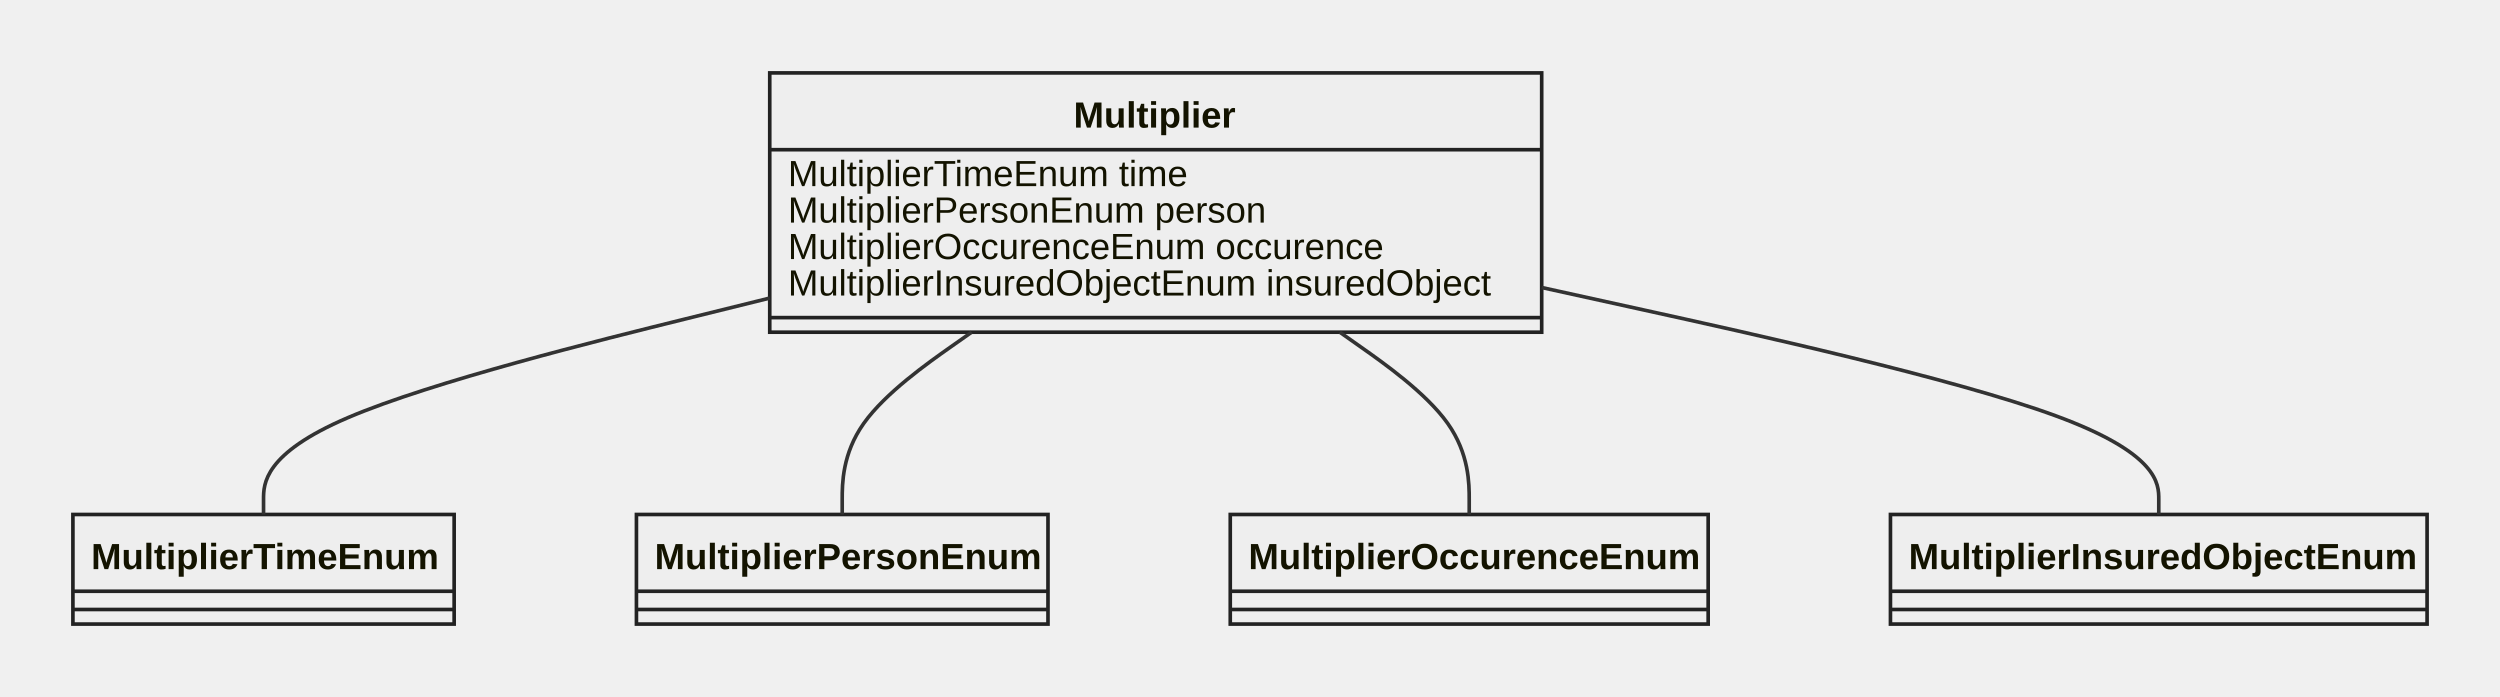
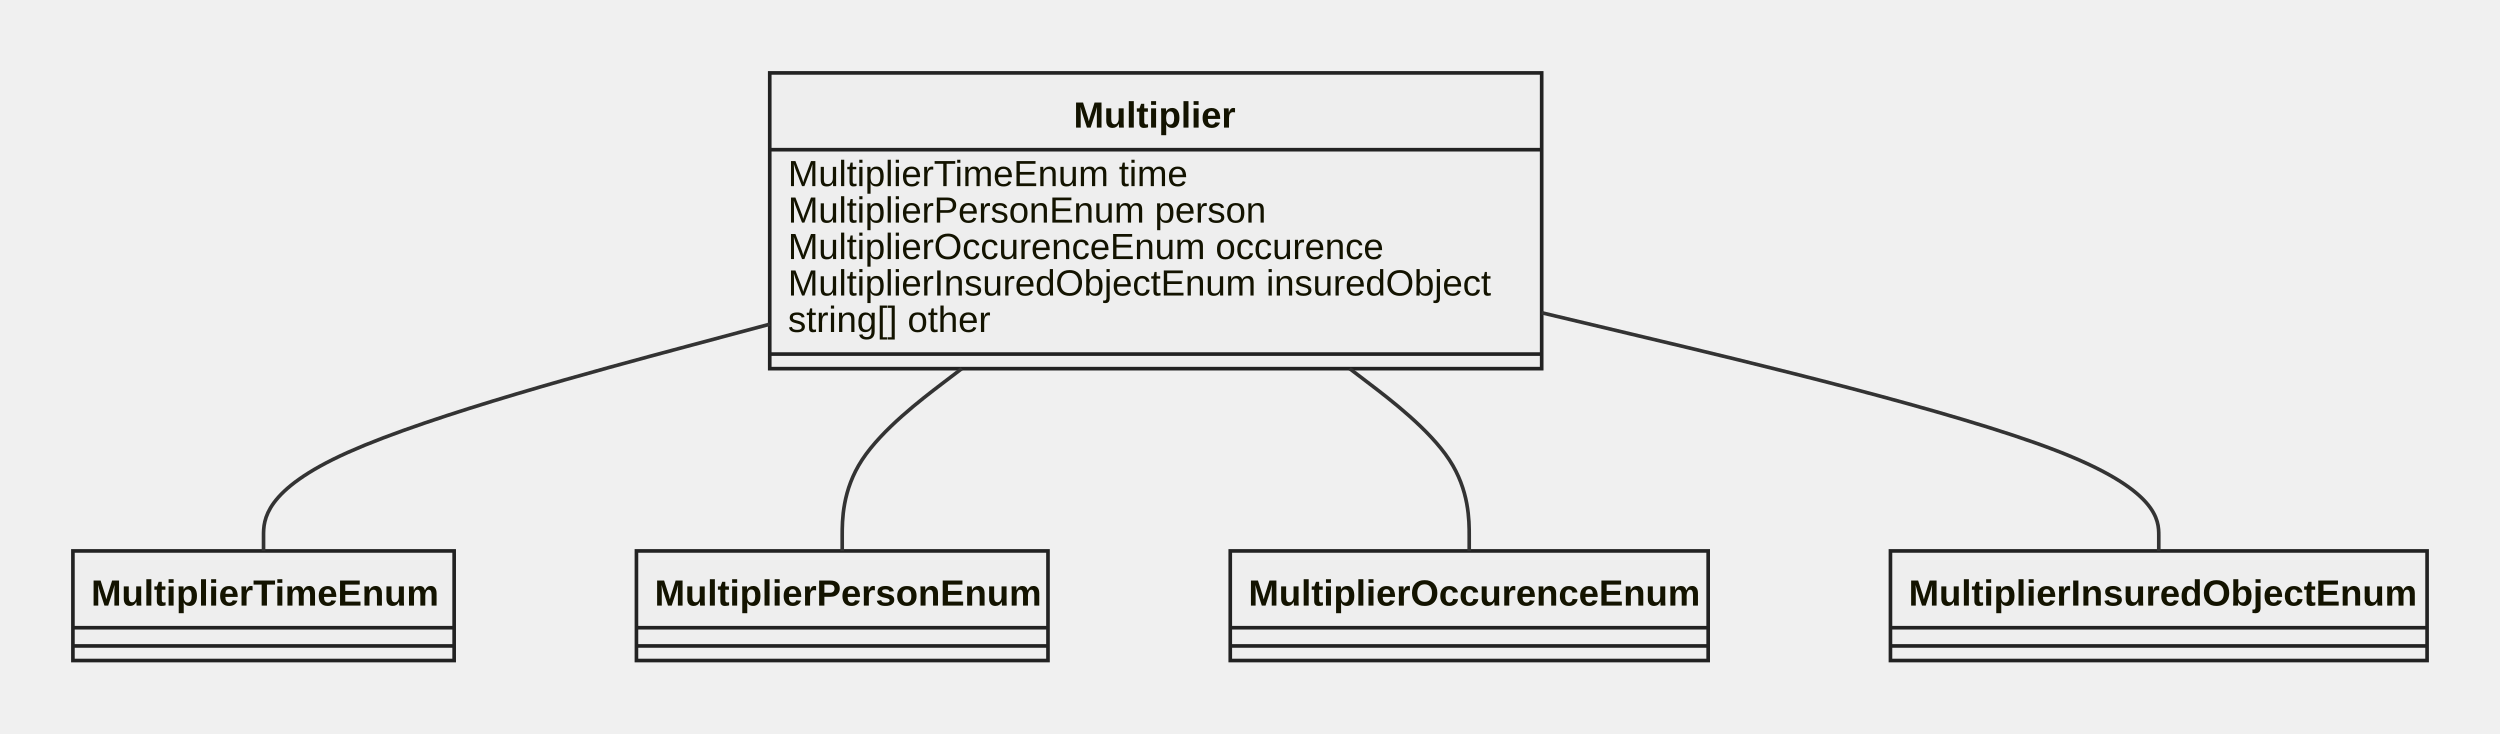
- <svg xmlns="http://www.w3.org/2000/svg" id="mermaid-1661967579920" width="100%" height="191.188" style="max-width: 685.766px;" viewBox="-20 -20 685.766 191.188">
-   <style>#mermaid-1661967579920{font-family:"trebuchet ms",verdana,arial,sans-serif;font-size:16px;fill:#333;}#mermaid-1661967579920 .error-icon{fill:#552222;}#mermaid-1661967579920 .error-text{fill:#552222;stroke:#552222;}#mermaid-1661967579920 .edge-thickness-normal{stroke-width:2px;}#mermaid-1661967579920 .edge-thickness-thick{stroke-width:3.5px;}#mermaid-1661967579920 .edge-pattern-solid{stroke-dasharray:0;}#mermaid-1661967579920 .edge-pattern-dashed{stroke-dasharray:3;}#mermaid-1661967579920 .edge-pattern-dotted{stroke-dasharray:2;}#mermaid-1661967579920 .marker{fill:#333333;stroke:#333333;}#mermaid-1661967579920 .marker.cross{stroke:#333333;}#mermaid-1661967579920 svg{font-family:"trebuchet ms",verdana,arial,sans-serif;font-size:16px;}#mermaid-1661967579920 g.classGroup text{fill:#222222;fill:#131300;stroke:none;font-family:"trebuchet ms",verdana,arial,sans-serif;font-size:10px;}#mermaid-1661967579920 g.classGroup text .title{font-weight:bolder;}#mermaid-1661967579920 .classTitle{font-weight:bolder;}#mermaid-1661967579920 .node rect,#mermaid-1661967579920 .node circle,#mermaid-1661967579920 .node ellipse,#mermaid-1661967579920 .node polygon,#mermaid-1661967579920 .node path{fill:#eeeeee;stroke:#222222;stroke-width:1px;}#mermaid-1661967579920 .divider{stroke:#222222;stroke:1;}#mermaid-1661967579920 g.clickable{cursor:pointer;}#mermaid-1661967579920 g.classGroup rect{fill:#eeeeee;stroke:#222222;}#mermaid-1661967579920 g.classGroup line{stroke:#222222;stroke-width:1;}#mermaid-1661967579920 .classLabel .box{stroke:none;stroke-width:0;fill:#eeeeee;opacity:0.5;}#mermaid-1661967579920 .classLabel .label{fill:#222222;font-size:10px;}#mermaid-1661967579920 .relation{stroke:#333333;stroke-width:1;fill:none;}#mermaid-1661967579920 .dashed-line{stroke-dasharray:3;}#mermaid-1661967579920 #compositionStart,#mermaid-1661967579920 .composition{fill:#333333 !important;stroke:#333333 !important;stroke-width:1;}#mermaid-1661967579920 #compositionEnd,#mermaid-1661967579920 .composition{fill:#333333 !important;stroke:#333333 !important;stroke-width:1;}#mermaid-1661967579920 #dependencyStart,#mermaid-1661967579920 .dependency{fill:#333333 !important;stroke:#333333 !important;stroke-width:1;}#mermaid-1661967579920 #dependencyStart,#mermaid-1661967579920 .dependency{fill:#333333 !important;stroke:#333333 !important;stroke-width:1;}#mermaid-1661967579920 #extensionStart,#mermaid-1661967579920 .extension{fill:#333333 !important;stroke:#333333 !important;stroke-width:1;}#mermaid-1661967579920 #extensionEnd,#mermaid-1661967579920 .extension{fill:#333333 !important;stroke:#333333 !important;stroke-width:1;}#mermaid-1661967579920 #aggregationStart,#mermaid-1661967579920 .aggregation{fill:#eeeeee !important;stroke:#333333 !important;stroke-width:1;}#mermaid-1661967579920 #aggregationEnd,#mermaid-1661967579920 .aggregation{fill:#eeeeee !important;stroke:#333333 !important;stroke-width:1;}#mermaid-1661967579920 .edgeTerminals{font-size:11px;}#mermaid-1661967579920:root{--mermaid-font-family:"trebuchet ms",verdana,arial,sans-serif;}</style>
+ <svg xmlns="http://www.w3.org/2000/svg" id="mermaid-1662574105388" width="100%" height="201.188" style="max-width: 685.766px;" viewBox="-20 -20 685.766 201.188">
+   <style>#mermaid-1662574105388{font-family:"trebuchet ms",verdana,arial,sans-serif;font-size:16px;fill:#333;}#mermaid-1662574105388 .error-icon{fill:#552222;}#mermaid-1662574105388 .error-text{fill:#552222;stroke:#552222;}#mermaid-1662574105388 .edge-thickness-normal{stroke-width:2px;}#mermaid-1662574105388 .edge-thickness-thick{stroke-width:3.5px;}#mermaid-1662574105388 .edge-pattern-solid{stroke-dasharray:0;}#mermaid-1662574105388 .edge-pattern-dashed{stroke-dasharray:3;}#mermaid-1662574105388 .edge-pattern-dotted{stroke-dasharray:2;}#mermaid-1662574105388 .marker{fill:#333333;stroke:#333333;}#mermaid-1662574105388 .marker.cross{stroke:#333333;}#mermaid-1662574105388 svg{font-family:"trebuchet ms",verdana,arial,sans-serif;font-size:16px;}#mermaid-1662574105388 g.classGroup text{fill:#222222;fill:#131300;stroke:none;font-family:"trebuchet ms",verdana,arial,sans-serif;font-size:10px;}#mermaid-1662574105388 g.classGroup text .title{font-weight:bolder;}#mermaid-1662574105388 .classTitle{font-weight:bolder;}#mermaid-1662574105388 .node rect,#mermaid-1662574105388 .node circle,#mermaid-1662574105388 .node ellipse,#mermaid-1662574105388 .node polygon,#mermaid-1662574105388 .node path{fill:#eeeeee;stroke:#222222;stroke-width:1px;}#mermaid-1662574105388 .divider{stroke:#222222;stroke:1;}#mermaid-1662574105388 g.clickable{cursor:pointer;}#mermaid-1662574105388 g.classGroup rect{fill:#eeeeee;stroke:#222222;}#mermaid-1662574105388 g.classGroup line{stroke:#222222;stroke-width:1;}#mermaid-1662574105388 .classLabel .box{stroke:none;stroke-width:0;fill:#eeeeee;opacity:0.5;}#mermaid-1662574105388 .classLabel .label{fill:#222222;font-size:10px;}#mermaid-1662574105388 .relation{stroke:#333333;stroke-width:1;fill:none;}#mermaid-1662574105388 .dashed-line{stroke-dasharray:3;}#mermaid-1662574105388 #compositionStart,#mermaid-1662574105388 .composition{fill:#333333 !important;stroke:#333333 !important;stroke-width:1;}#mermaid-1662574105388 #compositionEnd,#mermaid-1662574105388 .composition{fill:#333333 !important;stroke:#333333 !important;stroke-width:1;}#mermaid-1662574105388 #dependencyStart,#mermaid-1662574105388 .dependency{fill:#333333 !important;stroke:#333333 !important;stroke-width:1;}#mermaid-1662574105388 #dependencyStart,#mermaid-1662574105388 .dependency{fill:#333333 !important;stroke:#333333 !important;stroke-width:1;}#mermaid-1662574105388 #extensionStart,#mermaid-1662574105388 .extension{fill:#333333 !important;stroke:#333333 !important;stroke-width:1;}#mermaid-1662574105388 #extensionEnd,#mermaid-1662574105388 .extension{fill:#333333 !important;stroke:#333333 !important;stroke-width:1;}#mermaid-1662574105388 #aggregationStart,#mermaid-1662574105388 .aggregation{fill:#eeeeee !important;stroke:#333333 !important;stroke-width:1;}#mermaid-1662574105388 #aggregationEnd,#mermaid-1662574105388 .aggregation{fill:#eeeeee !important;stroke:#333333 !important;stroke-width:1;}#mermaid-1662574105388 .edgeTerminals{font-size:11px;}#mermaid-1662574105388:root{--mermaid-font-family:"trebuchet ms",verdana,arial,sans-serif;}</style>
  <g />
  <defs>
    <marker id="extensionStart" class="extension" refX="0" refY="7" markerWidth="190" markerHeight="240" orient="auto">
      <path d="M 1,7 L18,13 V 1 Z" />
    </marker>
  </defs>
  <defs>
    <marker id="extensionEnd" refX="19" refY="7" markerWidth="20" markerHeight="28" orient="auto">
      <path d="M 1,1 V 13 L18,7 Z" />
    </marker>
  </defs>
  <defs>
    <marker id="compositionStart" class="extension" refX="0" refY="7" markerWidth="190" markerHeight="240" orient="auto">
      <path d="M 18,7 L9,13 L1,7 L9,1 Z" />
    </marker>
  </defs>
  <defs>
    <marker id="compositionEnd" refX="19" refY="7" markerWidth="20" markerHeight="28" orient="auto">
      <path d="M 18,7 L9,13 L1,7 L9,1 Z" />
    </marker>
  </defs>
  <defs>
    <marker id="aggregationStart" class="extension" refX="0" refY="7" markerWidth="190" markerHeight="240" orient="auto">
      <path d="M 18,7 L9,13 L1,7 L9,1 Z" />
    </marker>
  </defs>
  <defs>
    <marker id="aggregationEnd" refX="19" refY="7" markerWidth="20" markerHeight="28" orient="auto">
      <path d="M 18,7 L9,13 L1,7 L9,1 Z" />
    </marker>
  </defs>
  <defs>
    <marker id="dependencyStart" class="extension" refX="0" refY="7" markerWidth="190" markerHeight="240" orient="auto">
      <path d="M 5,7 L9,13 L1,7 L9,1 Z" />
    </marker>
  </defs>
  <defs>
    <marker id="dependencyEnd" refX="19" refY="7" markerWidth="20" markerHeight="28" orient="auto">
      <path d="M 18,7 L9,13 L14,7 L9,1 Z" />
    </marker>
  </defs>
  <g id="classid-Multiplier-0" class="classGroup" transform="translate(191.1445,0 )">
-     <rect x="0" y="0" width="211.75" height="71.125" class=" " />
+     <rect x="0" y="0" width="211.75" height="81.125" class=" " />
    <text y="15" x="0">
      <tspan class="title" x="83.352">Multiplier</tspan>
    </text>
    <line x1="0" y1="21.062" y2="21.062" x2="211.75" />
    <text x="5" y="31.062" fill="white" class="classText">
      <tspan x="5">MultiplierTimeEnum time</tspan>
      <tspan x="5" dy="10">MultiplierPersonEnum person</tspan>
      <tspan x="5" dy="10">MultiplierOccurenceEnum occurence</tspan>
      <tspan x="5" dy="10">MultiplierInsuredObjectEnum insuredObject</tspan>
+       <tspan x="5" dy="10">string[] other</tspan>
    </text>
-     <line x1="0" y1="67.125" y2="67.125" x2="211.75" />
-     <text x="5" y="82.125" fill="white" class="classText" />
+     <line x1="0" y1="77.125" y2="77.125" x2="211.75" />
+     <text x="5" y="92.125" fill="white" class="classText" />
  </g>
-   <g id="classid-MultiplierTimeEnum-1" class="classGroup" transform="translate(0,121.125 )">
+   <g id="classid-MultiplierTimeEnum-1" class="classGroup" transform="translate(0,131.125 )">
    <rect x="0" y="0" width="104.578" height="30.062" class=" " />
    <text y="15" x="0">
      <tspan class="title" x="5">MultiplierTimeEnum</tspan>
    </text>
    <line x1="0" y1="21.062" y2="21.062" x2="104.578" />
    <text x="5" y="31.062" fill="white" class="classText" />
    <line x1="0" y1="26.062" y2="26.062" x2="104.578" />
    <text x="5" y="41.062" fill="white" class="classText" />
  </g>
-   <g id="classid-MultiplierPersonEnum-2" class="classGroup" transform="translate(154.5781,121.125 )">
+   <g id="classid-MultiplierPersonEnum-2" class="classGroup" transform="translate(154.5781,131.125 )">
    <rect x="0" y="0" width="112.891" height="30.062" class=" " />
    <text y="15" x="0">
      <tspan class="title" x="5">MultiplierPersonEnum</tspan>
    </text>
    <line x1="0" y1="21.062" y2="21.062" x2="112.891" />
    <text x="5" y="31.062" fill="white" class="classText" />
    <line x1="0" y1="26.062" y2="26.062" x2="112.891" />
    <text x="5" y="41.062" fill="white" class="classText" />
  </g>
-   <g id="classid-MultiplierOccurenceEnum-3" class="classGroup" transform="translate(317.4688,121.125 )">
+   <g id="classid-MultiplierOccurenceEnum-3" class="classGroup" transform="translate(317.4688,131.125 )">
    <rect x="0" y="0" width="131.094" height="30.062" class=" " />
    <text y="15" x="0">
      <tspan class="title" x="5">MultiplierOccurenceEnum</tspan>
    </text>
    <line x1="0" y1="21.062" y2="21.062" x2="131.094" />
    <text x="5" y="31.062" fill="white" class="classText" />
    <line x1="0" y1="26.062" y2="26.062" x2="131.094" />
    <text x="5" y="41.062" fill="white" class="classText" />
  </g>
-   <g id="classid-MultiplierInsuredObjectEnum-4" class="classGroup" transform="translate(498.5625,121.125 )">
+   <g id="classid-MultiplierInsuredObjectEnum-4" class="classGroup" transform="translate(498.5625,131.125 )">
    <rect x="0" y="0" width="147.203" height="30.062" class=" " />
    <text y="15" x="0">
      <tspan class="title" x="5">MultiplierInsuredObjectEnum</tspan>
    </text>
    <line x1="0" y1="21.062" y2="21.062" x2="147.203" />
    <text x="5" y="31.062" fill="white" class="classText" />
    <line x1="0" y1="26.062" y2="26.062" x2="147.203" />
    <text x="5" y="41.062" fill="white" class="classText" />
  </g>
-   <path d="M191.145,61.763L168.002,67.49C144.859,73.217,98.574,84.671,75.432,94.565C52.289,104.458,52.289,112.792,52.289,116.958L52.289,121.125" id="edge0" class="relation" />
-   <path d="M246.522,71.125L240.606,75.292C234.689,79.458,222.856,87.792,216.94,96.125C211.023,104.458,211.023,112.792,211.023,116.958L211.023,121.125" id="edge1" class="relation" />
-   <path d="M347.517,71.125L353.433,75.292C359.35,79.458,371.183,87.792,377.099,96.125C383.016,104.458,383.016,112.792,383.016,116.958L383.016,121.125" id="edge2" class="relation" />
-   <path d="M402.895,58.867L431.106,65.077C459.318,71.286,515.741,83.706,543.952,94.082C572.164,104.458,572.164,112.792,572.164,116.958L572.164,121.125" id="edge3" class="relation" />
+   <path d="M191.145,68.926L168.002,75.126C144.859,81.326,98.574,93.725,75.432,104.092C52.289,114.458,52.289,122.792,52.289,126.958L52.289,131.125" id="edge0" class="relation" />
+   <path d="M243.815,81.125L238.35,85.292C232.885,89.458,221.954,97.792,216.489,106.125C211.023,114.458,211.023,122.792,211.023,126.958L211.023,131.125" id="edge1" class="relation" />
+   <path d="M350.224,81.125L355.689,85.292C361.155,89.458,372.085,97.792,377.55,106.125C383.016,114.458,383.016,122.792,383.016,126.958L383.016,131.125" id="edge2" class="relation" />
+   <path d="M402.895,65.791L431.106,72.513C459.318,79.236,515.741,92.68,543.952,103.569C572.164,114.458,572.164,122.792,572.164,126.958L572.164,131.125" id="edge3" class="relation" />
</svg>
